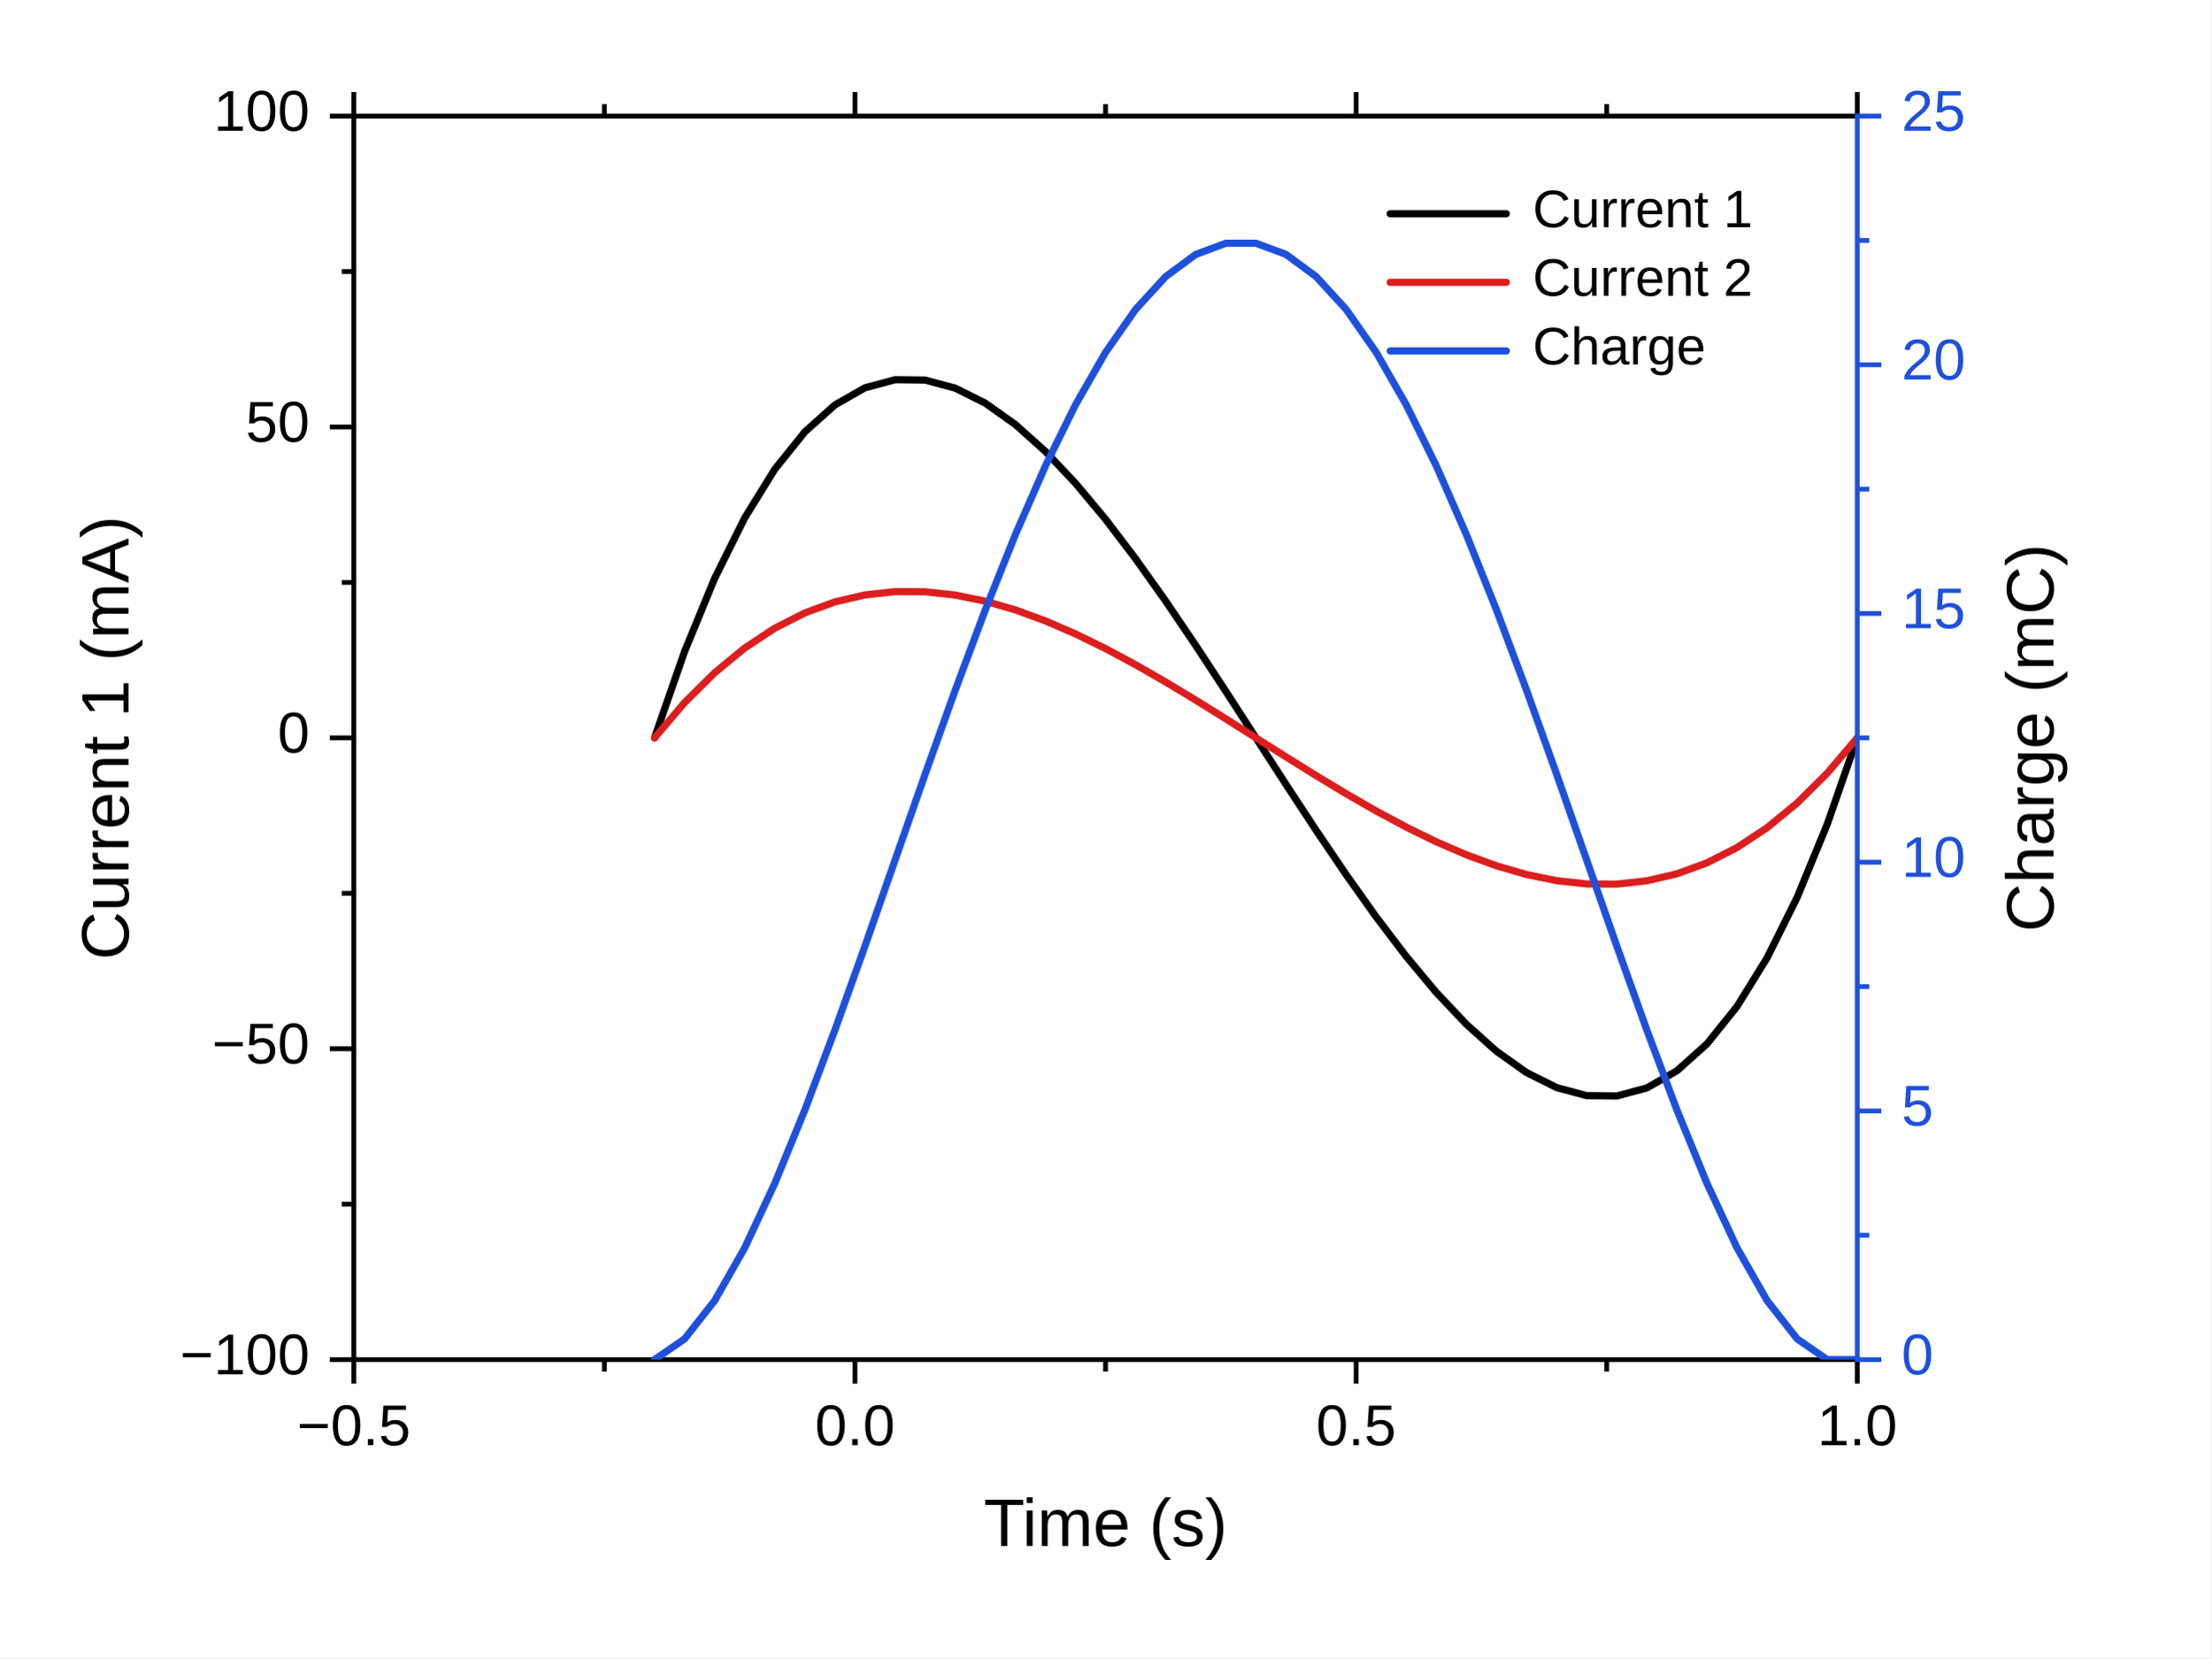
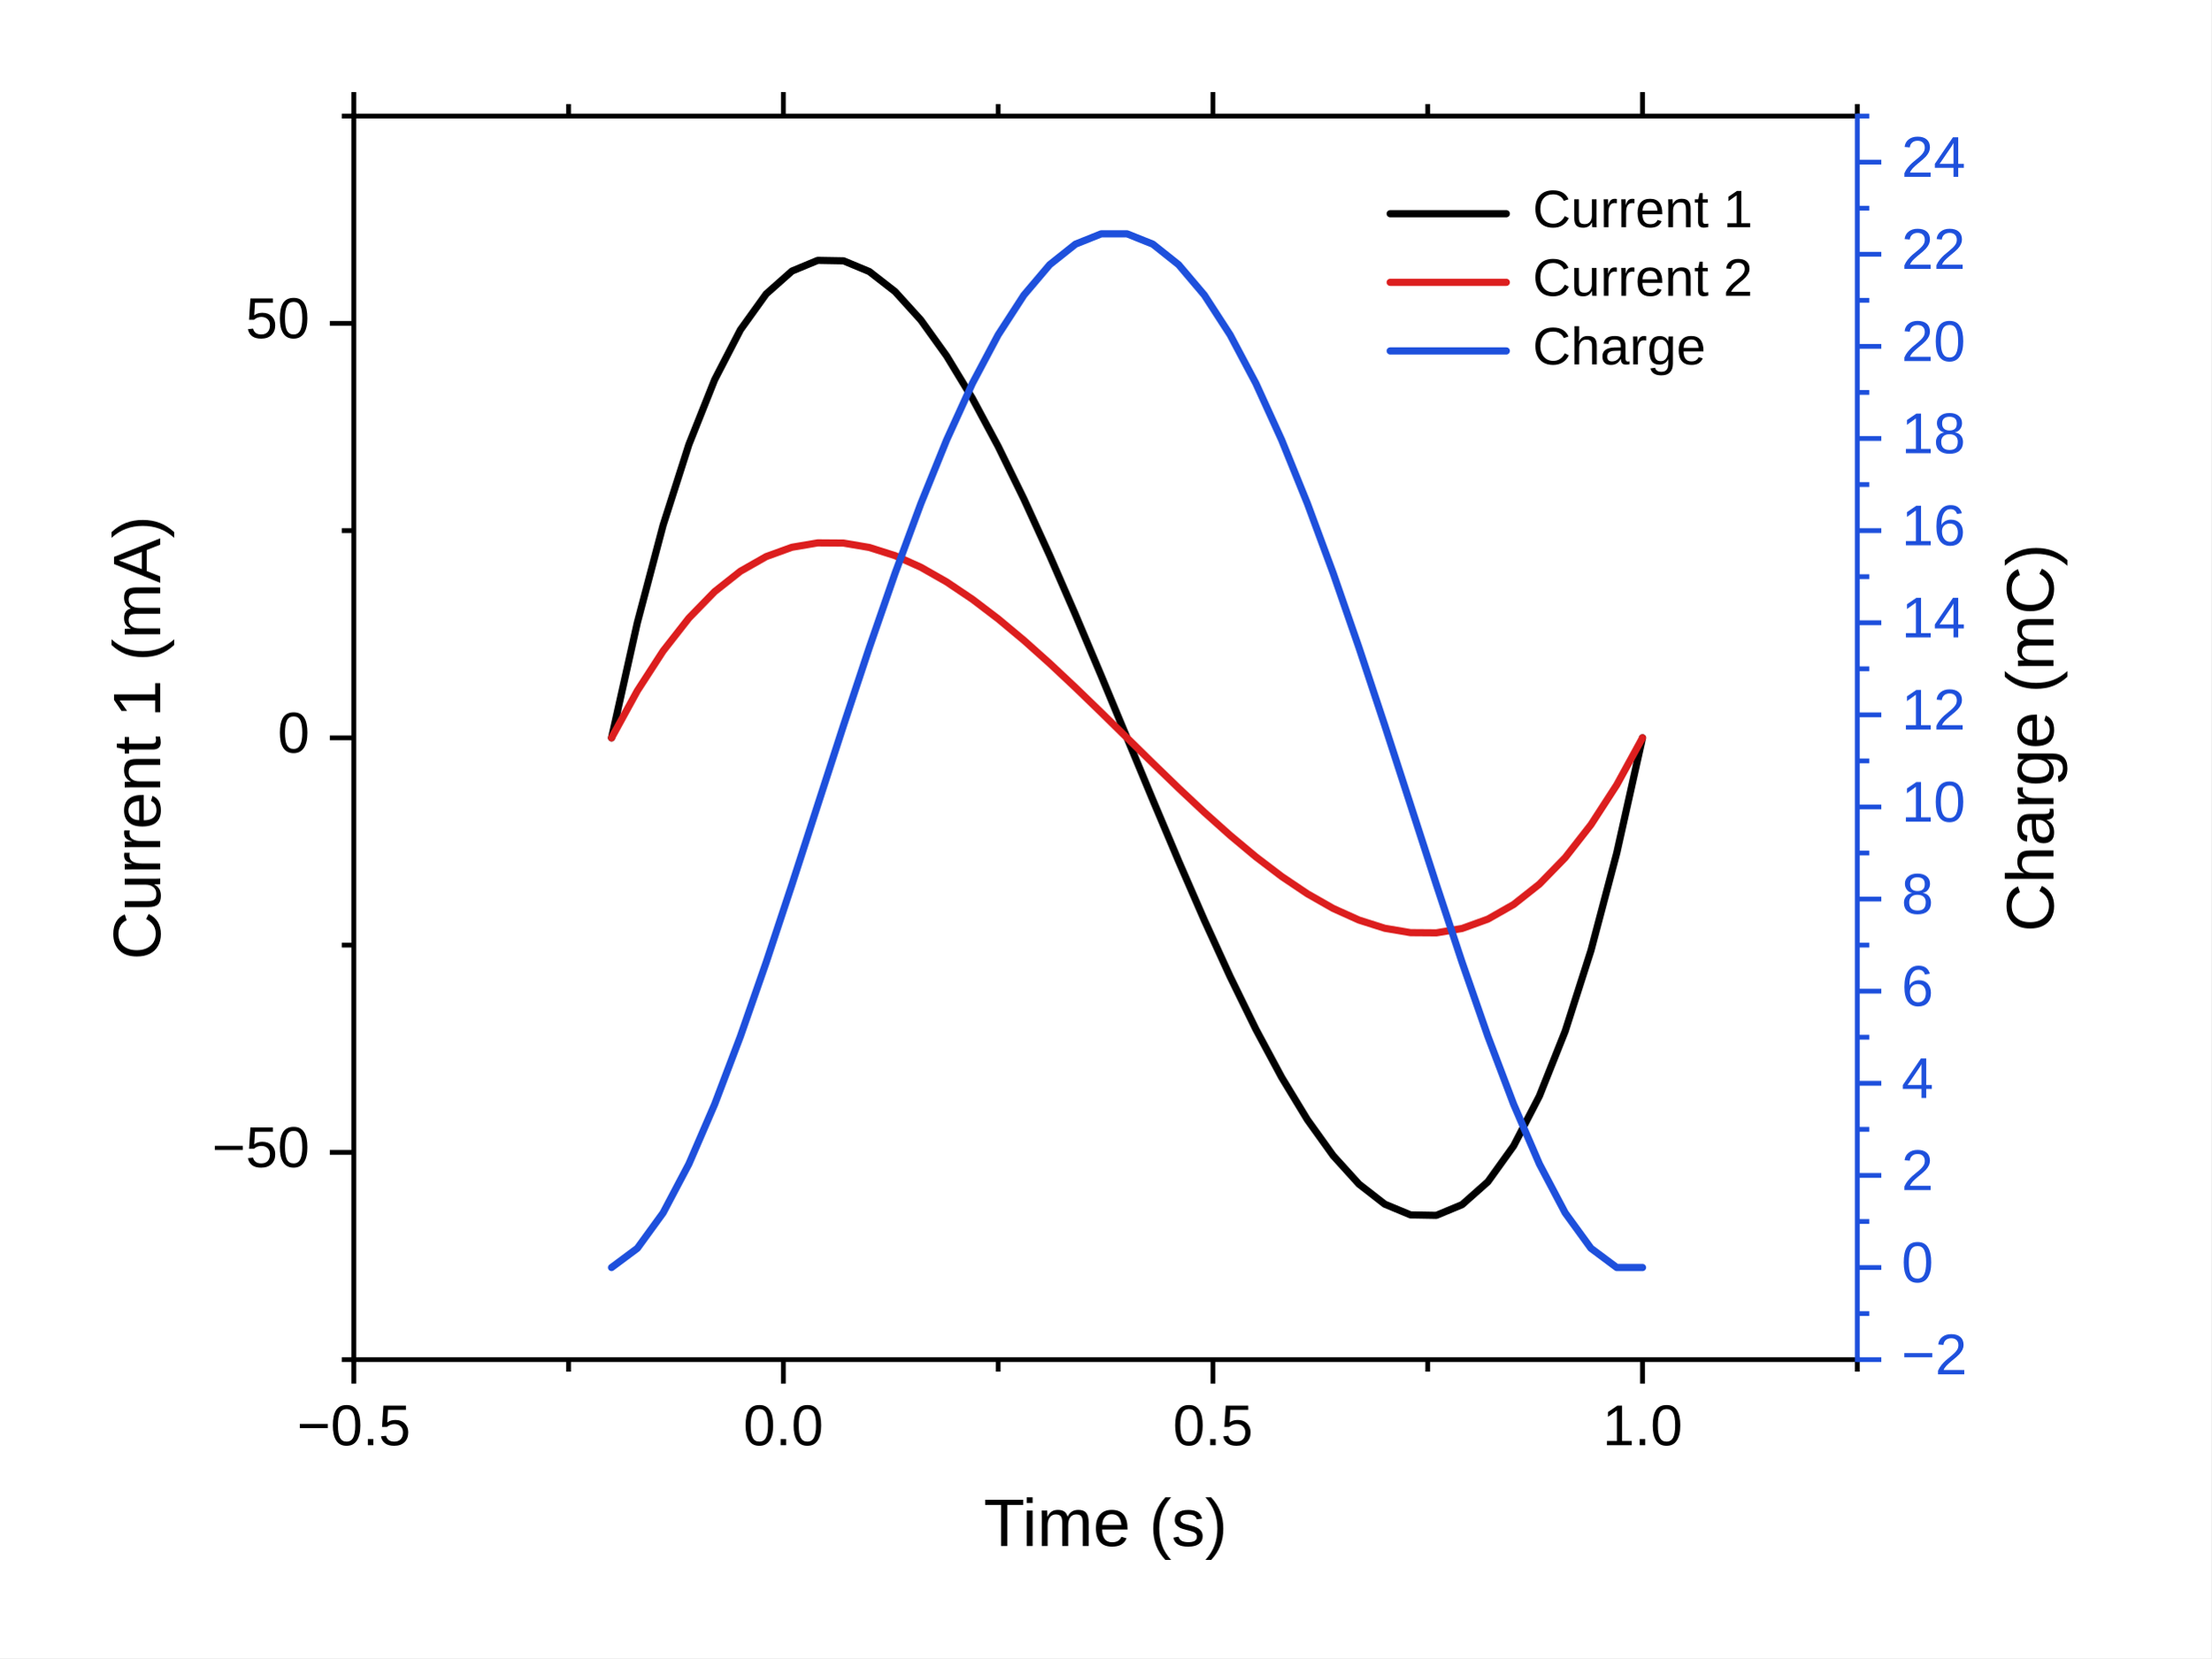
<svg xmlns="http://www.w3.org/2000/svg" width="460.8pt" height="345.6pt" viewBox="0 0 460.8 345.6">
  <rect x="0" y="0" width="460.8" height="345.6" fill="#FFFFFF" />
  <g id="layer0">
    <clipPath id="clip0">
      <rect x="73.728" y="24.192" width="313.344" height="259.2" />
    </clipPath>
    <g class="plots" clip-path="url(#clip0)">
-       <path d="M136.397 153.792L142.664 135.786L148.931 120.55L155.197 107.938L161.464 97.805L167.731 90.005L173.998 84.391L180.265 80.819L186.532 79.142L192.799 79.215L199.066 80.892L205.332 84.027L211.599 88.474L217.866 94.087L224.133 100.721L230.4 108.23L236.667 116.467L242.934 125.288L249.201 134.546L255.468 144.096L261.734 153.792L268.001 163.488L274.268 173.038L280.535 182.296L286.802 191.117L293.069 199.355L299.336 206.863L305.603 213.497L311.869 219.11L318.136 223.557L324.403 226.692L330.67 228.369L336.937 228.442L343.204 226.765L349.471 223.193L355.738 217.579L362.004 209.779L368.271 199.646L374.538 187.034L380.805 171.798L387.072 153.792" fill="none" stroke="#000000" stroke-width="1.5" stroke-linecap="round" stroke-linejoin="round" />
-       <path d="M136.397 153.792L142.664 146.439L148.931 140.218L155.197 135.068L161.464 130.931L167.731 127.745L173.998 125.453L180.265 123.995L186.532 123.31L192.799 123.34L199.066 124.024L205.332 125.305L211.599 127.12L217.866 129.412L224.133 132.121L230.4 135.187L236.667 138.551L242.934 142.153L249.201 145.933L255.468 149.833L261.734 153.792L268.001 157.751L274.268 161.651L280.535 165.431L286.802 169.033L293.069 172.397L299.336 175.463L305.603 178.172L311.869 180.464L318.136 182.279L324.403 183.56L330.67 184.244L336.937 184.274L343.204 183.589L349.471 182.131L355.738 179.839L362.004 176.653L368.271 172.516L374.538 167.366L380.805 161.145L387.072 153.792" fill="none" stroke="#DC1E1E" stroke-width="1.5" stroke-linecap="round" stroke-linejoin="round" />
+       <path d="M127.444 153.792L132.816 129.784L138.187 109.469L143.559 92.653L148.931 79.142L154.302 68.742L159.674 61.258L165.045 56.495L170.417 54.259L175.789 54.356L181.16 56.592L186.532 60.772L191.903 66.701L197.275 74.185L202.647 83.03L208.018 93.042L213.39 104.026L218.762 115.787L224.133 128.131L229.505 140.864L234.876 153.792L240.248 166.72L245.62 179.453L250.991 191.797L256.363 203.558L261.734 214.542L267.106 224.554L272.478 233.399L277.849 240.883L283.221 246.812L288.592 250.992L293.964 253.228L299.336 253.325L304.707 251.089L310.079 246.326L315.451 238.842L320.822 228.442L326.194 214.931L331.565 198.115L336.937 177.8L342.309 153.792" fill="none" stroke="#000000" stroke-width="1.5" stroke-linecap="round" stroke-linejoin="round" />
+       <path d="M127.444 153.792L132.816 143.989L138.187 135.693L143.559 128.827L148.931 123.31L154.302 119.063L159.674 116.007L165.045 114.062L170.417 113.149L175.789 113.189L181.16 114.102L186.532 115.809L191.903 118.23L197.275 121.286L202.647 124.898L208.018 128.986L213.39 133.471L218.762 138.273L224.133 143.314L229.505 148.513L234.876 153.792L240.248 159.071L245.62 164.27L250.991 169.311L256.363 174.113L261.734 178.598L267.106 182.686L272.478 186.298L277.849 189.354L283.221 191.775L288.592 193.482L293.964 194.395L299.336 194.435L304.707 193.522L310.079 191.577L315.451 188.521L320.822 184.274L326.194 178.757L331.565 171.891L336.937 163.595L342.309 153.792" fill="none" stroke="#DC1E1E" stroke-width="1.5" stroke-linecap="round" stroke-linejoin="round" />
    </g>
    <g class="overlay">
      <path d="M73.728 283.392L387.072 283.392" fill="none" stroke="#000000" stroke-width="1" stroke-linecap="square" />
      <path d="M73.728 24.192L73.728 283.392" fill="none" stroke="#000000" stroke-width="1" stroke-linecap="square" />
      <path d="M73.728 24.192L387.072 24.192" fill="none" stroke="#000000" stroke-width="1" stroke-linecap="square" />
-       <path d="M73.728 283.392L73.728 288.392M178.176 283.392L178.176 288.392M282.624 283.392L282.624 288.392M387.072 283.392L387.072 288.392M125.952 283.392L125.952 285.892M230.4 283.392L230.4 285.892M334.848 283.392L334.848 285.892" fill="none" stroke="#000000" stroke-width="1" />
-       <path d="M73.728 24.192L73.728 19.192M178.176 24.192L178.176 19.192M282.624 24.192L282.624 19.192M387.072 24.192L387.072 19.192M125.952 24.192L125.952 21.692M230.4 24.192L230.4 21.692M334.848 24.192L334.848 21.692" fill="none" stroke="#000000" stroke-width="1" />
-       <path d="M73.728 283.392L68.728 283.392M73.728 218.592L68.728 218.592M73.728 153.792L68.728 153.792M73.728 88.992L68.728 88.992M73.728 24.192L68.728 24.192M73.728 250.992L71.228 250.992M73.728 186.192L71.228 186.192M73.728 121.392L71.228 121.392M73.728 56.592L71.228 56.592" fill="none" stroke="#000000" stroke-width="1" />
+       <path d="M73.728 283.392L73.728 288.392M163.255 283.392L163.255 288.392M252.782 283.392L252.782 288.392M342.309 283.392L342.309 288.392M118.491 283.392L118.491 285.892M208.018 283.392L208.018 285.892M297.545 283.392L297.545 285.892M387.072 283.392L387.072 285.892" fill="none" stroke="#000000" stroke-width="1" />
+       <path d="M73.728 24.192L73.728 19.192M163.255 24.192L163.255 19.192M252.782 24.192L252.782 19.192M342.309 24.192L342.309 19.192M118.491 24.192L118.491 21.692M208.018 24.192L208.018 21.692M297.545 24.192L297.545 21.692M387.072 24.192L387.072 21.692" fill="none" stroke="#000000" stroke-width="1" />
+       <path d="M73.728 240.192L68.728 240.192M73.728 153.792L68.728 153.792M73.728 67.392L68.728 67.392M73.728 283.392L71.228 283.392M73.728 196.992L71.228 196.992M73.728 110.592L71.228 110.592M73.728 24.192L71.228 24.192" fill="none" stroke="#000000" stroke-width="1" />
      <text x="73.728" y="301.232" font-family="'Arial', 'Liberation Sans', 'Helvetica', 'DejaVu Sans', sans-serif" font-size="12" fill="#000000" text-anchor="middle">−0.5</text>
-       <text x="178.176" y="301.232" font-family="'Arial', 'Liberation Sans', 'Helvetica', 'DejaVu Sans', sans-serif" font-size="12" fill="#000000" text-anchor="middle">0.0</text>
-       <text x="282.624" y="301.232" font-family="'Arial', 'Liberation Sans', 'Helvetica', 'DejaVu Sans', sans-serif" font-size="12" fill="#000000" text-anchor="middle">0.5</text>
-       <text x="387.072" y="301.232" font-family="'Arial', 'Liberation Sans', 'Helvetica', 'DejaVu Sans', sans-serif" font-size="12" fill="#000000" text-anchor="middle">1.0</text>
-       <text x="64.528" y="286.452" font-family="'Arial', 'Liberation Sans', 'Helvetica', 'DejaVu Sans', sans-serif" font-size="12" fill="#000000" text-anchor="end">−100</text>
-       <text x="64.528" y="221.652" font-family="'Arial', 'Liberation Sans', 'Helvetica', 'DejaVu Sans', sans-serif" font-size="12" fill="#000000" text-anchor="end">−50</text>
+       <text x="163.255" y="301.232" font-family="'Arial', 'Liberation Sans', 'Helvetica', 'DejaVu Sans', sans-serif" font-size="12" fill="#000000" text-anchor="middle">0.0</text>
+       <text x="252.782" y="301.232" font-family="'Arial', 'Liberation Sans', 'Helvetica', 'DejaVu Sans', sans-serif" font-size="12" fill="#000000" text-anchor="middle">0.5</text>
+       <text x="342.309" y="301.232" font-family="'Arial', 'Liberation Sans', 'Helvetica', 'DejaVu Sans', sans-serif" font-size="12" fill="#000000" text-anchor="middle">1.0</text>
+       <text x="64.528" y="243.252" font-family="'Arial', 'Liberation Sans', 'Helvetica', 'DejaVu Sans', sans-serif" font-size="12" fill="#000000" text-anchor="end">−50</text>
      <text x="64.528" y="156.852" font-family="'Arial', 'Liberation Sans', 'Helvetica', 'DejaVu Sans', sans-serif" font-size="12" fill="#000000" text-anchor="end">0</text>
-       <text x="64.528" y="92.052" font-family="'Arial', 'Liberation Sans', 'Helvetica', 'DejaVu Sans', sans-serif" font-size="12" fill="#000000" text-anchor="end">50</text>
-       <text x="64.528" y="27.252" font-family="'Arial', 'Liberation Sans', 'Helvetica', 'DejaVu Sans', sans-serif" font-size="12" fill="#000000" text-anchor="end">100</text>
+       <text x="64.528" y="70.452" font-family="'Arial', 'Liberation Sans', 'Helvetica', 'DejaVu Sans', sans-serif" font-size="12" fill="#000000" text-anchor="end">50</text>
      <text x="230.4" y="322.232" font-family="'Arial', 'Liberation Sans', 'Helvetica', 'DejaVu Sans', sans-serif" font-size="14" fill="#000000" text-anchor="middle">Time (s)</text>
-       <text x="26.788" y="153.792" font-family="'Arial', 'Liberation Sans', 'Helvetica', 'DejaVu Sans', sans-serif" font-size="14" fill="#000000" text-anchor="middle" transform="rotate(-90 26.788 153.792)">Current 1 (mA)</text>
+       <text x="33.388" y="153.792" font-family="'Arial', 'Liberation Sans', 'Helvetica', 'DejaVu Sans', sans-serif" font-size="14" fill="#000000" text-anchor="middle" transform="rotate(-90 33.388 153.792)">Current 1 (mA)</text>
    </g>
  </g>
  <g id="layer1">
    <clipPath id="clip1">
      <rect x="73.728" y="24.192" width="313.344" height="259.2" />
    </clipPath>
    <g class="plots" clip-path="url(#clip1)">
-       <path d="M136.397 283.392L142.664 279.07L148.931 271.092L155.197 260.087L161.464 246.65L167.731 231.341L173.998 214.685L180.265 197.172L186.532 179.256L192.799 161.357L199.066 143.861L205.332 127.118L211.599 111.441L217.866 97.112L224.133 84.375L230.4 73.44L236.667 64.482L242.934 57.641L249.201 53.022L255.468 50.695L261.734 50.695L268.001 53.022L274.268 57.641L280.535 64.482L286.802 73.44L293.069 84.375L299.336 97.112L305.603 111.441L311.869 127.118L318.136 143.861L324.403 161.357L330.67 179.256L336.937 197.172L343.204 214.685L349.471 231.341L355.738 246.65L362.004 260.087L368.271 271.092L374.538 279.07L380.805 283.392L387.072 283.392" fill="none" stroke="#1E50DC" stroke-width="1.5" stroke-linecap="round" stroke-linejoin="round" />
+       <path d="M127.444 264.192L132.816 260.191L138.187 252.803L143.559 242.614L148.931 230.172L154.302 215.997L159.674 200.575L165.045 184.358L170.417 167.77L175.789 151.197L181.16 134.997L186.532 119.494L191.903 104.978L197.275 91.711L202.647 79.917L208.018 69.792L213.39 61.498L218.762 55.163L224.133 50.887L229.505 48.732L234.876 48.732L240.248 50.887L245.62 55.163L250.991 61.498L256.363 69.792L261.734 79.917L267.106 91.711L272.478 104.978L277.849 119.494L283.221 134.997L288.592 151.197L293.964 167.77L299.336 184.358L304.707 200.575L310.079 215.997L315.451 230.172L320.822 242.614L326.194 252.803L331.565 260.191L336.937 264.192L342.309 264.192" fill="none" stroke="#1E50DC" stroke-width="1.5" stroke-linecap="round" stroke-linejoin="round" />
    </g>
    <g class="overlay">
      <path d="M387.072 24.192L387.072 283.392" fill="none" stroke="#1E50DC" stroke-width="1" stroke-linecap="square" />
-       <path d="M387.072 283.392L392.072 283.392M387.072 231.552L392.072 231.552M387.072 179.712L392.072 179.712M387.072 127.872L392.072 127.872M387.072 76.032L392.072 76.032M387.072 24.192L392.072 24.192M387.072 257.472L389.572 257.472M387.072 205.632L389.572 205.632M387.072 153.792L389.572 153.792M387.072 101.952L389.572 101.952M387.072 50.112L389.572 50.112" fill="none" stroke="#1E50DC" stroke-width="1" />
-       <text x="396.272" y="286.452" font-family="'Arial', 'Liberation Sans', 'Helvetica', 'DejaVu Sans', sans-serif" font-size="12" fill="#1E50DC">0</text>
-       <text x="396.272" y="234.612" font-family="'Arial', 'Liberation Sans', 'Helvetica', 'DejaVu Sans', sans-serif" font-size="12" fill="#1E50DC">5</text>
-       <text x="396.272" y="182.772" font-family="'Arial', 'Liberation Sans', 'Helvetica', 'DejaVu Sans', sans-serif" font-size="12" fill="#1E50DC">10</text>
-       <text x="396.272" y="130.932" font-family="'Arial', 'Liberation Sans', 'Helvetica', 'DejaVu Sans', sans-serif" font-size="12" fill="#1E50DC">15</text>
-       <text x="396.272" y="79.092" font-family="'Arial', 'Liberation Sans', 'Helvetica', 'DejaVu Sans', sans-serif" font-size="12" fill="#1E50DC">20</text>
-       <text x="396.272" y="27.252" font-family="'Arial', 'Liberation Sans', 'Helvetica', 'DejaVu Sans', sans-serif" font-size="12" fill="#1E50DC">25</text>
+       <path d="M387.072 283.392L392.072 283.392M387.072 264.192L392.072 264.192M387.072 244.992L392.072 244.992M387.072 225.792L392.072 225.792M387.072 206.592L392.072 206.592M387.072 187.392L392.072 187.392M387.072 168.192L392.072 168.192M387.072 148.992L392.072 148.992M387.072 129.792L392.072 129.792M387.072 110.592L392.072 110.592M387.072 91.392L392.072 91.392M387.072 72.192L392.072 72.192M387.072 52.992L392.072 52.992M387.072 33.792L392.072 33.792M387.072 273.792L389.572 273.792M387.072 254.592L389.572 254.592M387.072 235.392L389.572 235.392M387.072 216.192L389.572 216.192M387.072 196.992L389.572 196.992M387.072 177.792L389.572 177.792M387.072 158.592L389.572 158.592M387.072 139.392L389.572 139.392M387.072 120.192L389.572 120.192M387.072 100.992L389.572 100.992M387.072 81.792L389.572 81.792M387.072 62.592L389.572 62.592M387.072 43.392L389.572 43.392M387.072 24.192L389.572 24.192" fill="none" stroke="#1E50DC" stroke-width="1" />
+       <text x="396.272" y="286.452" font-family="'Arial', 'Liberation Sans', 'Helvetica', 'DejaVu Sans', sans-serif" font-size="12" fill="#1E50DC">−2</text>
+       <text x="396.272" y="267.252" font-family="'Arial', 'Liberation Sans', 'Helvetica', 'DejaVu Sans', sans-serif" font-size="12" fill="#1E50DC">0</text>
+       <text x="396.272" y="248.052" font-family="'Arial', 'Liberation Sans', 'Helvetica', 'DejaVu Sans', sans-serif" font-size="12" fill="#1E50DC">2</text>
+       <text x="396.272" y="228.852" font-family="'Arial', 'Liberation Sans', 'Helvetica', 'DejaVu Sans', sans-serif" font-size="12" fill="#1E50DC">4</text>
+       <text x="396.272" y="209.652" font-family="'Arial', 'Liberation Sans', 'Helvetica', 'DejaVu Sans', sans-serif" font-size="12" fill="#1E50DC">6</text>
+       <text x="396.272" y="190.452" font-family="'Arial', 'Liberation Sans', 'Helvetica', 'DejaVu Sans', sans-serif" font-size="12" fill="#1E50DC">8</text>
+       <text x="396.272" y="171.252" font-family="'Arial', 'Liberation Sans', 'Helvetica', 'DejaVu Sans', sans-serif" font-size="12" fill="#1E50DC">10</text>
+       <text x="396.272" y="152.052" font-family="'Arial', 'Liberation Sans', 'Helvetica', 'DejaVu Sans', sans-serif" font-size="12" fill="#1E50DC">12</text>
+       <text x="396.272" y="132.852" font-family="'Arial', 'Liberation Sans', 'Helvetica', 'DejaVu Sans', sans-serif" font-size="12" fill="#1E50DC">14</text>
+       <text x="396.272" y="113.652" font-family="'Arial', 'Liberation Sans', 'Helvetica', 'DejaVu Sans', sans-serif" font-size="12" fill="#1E50DC">16</text>
+       <text x="396.272" y="94.452" font-family="'Arial', 'Liberation Sans', 'Helvetica', 'DejaVu Sans', sans-serif" font-size="12" fill="#1E50DC">18</text>
+       <text x="396.272" y="75.252" font-family="'Arial', 'Liberation Sans', 'Helvetica', 'DejaVu Sans', sans-serif" font-size="12" fill="#1E50DC">20</text>
+       <text x="396.272" y="56.052" font-family="'Arial', 'Liberation Sans', 'Helvetica', 'DejaVu Sans', sans-serif" font-size="12" fill="#1E50DC">22</text>
+       <text x="396.272" y="36.852" font-family="'Arial', 'Liberation Sans', 'Helvetica', 'DejaVu Sans', sans-serif" font-size="12" fill="#1E50DC">24</text>
      <text x="427.952" y="153.792" font-family="'Arial', 'Liberation Sans', 'Helvetica', 'DejaVu Sans', sans-serif" font-size="14" fill="#000000" text-anchor="middle" transform="rotate(-90 427.952 153.792)">Charge (mC)</text>
      <path d="M289.722 44.542L313.922 44.542" fill="none" stroke="#000000" stroke-width="1.5" stroke-linecap="round" stroke-linejoin="round" />
      <text x="319.422" y="47.347" font-family="'Arial', 'Liberation Sans', 'Helvetica', 'DejaVu Sans', sans-serif" font-size="11" fill="#000000">Current 1</text>
      <path d="M289.722 58.842L313.922 58.842" fill="none" stroke="#DC1E1E" stroke-width="1.5" stroke-linecap="round" stroke-linejoin="round" />
      <text x="319.422" y="61.647" font-family="'Arial', 'Liberation Sans', 'Helvetica', 'DejaVu Sans', sans-serif" font-size="11" fill="#000000">Current 2</text>
      <path d="M289.722 73.142L313.922 73.142" fill="none" stroke="#1E50DC" stroke-width="1.5" stroke-linecap="round" stroke-linejoin="round" />
      <text x="319.422" y="75.947" font-family="'Arial', 'Liberation Sans', 'Helvetica', 'DejaVu Sans', sans-serif" font-size="11" fill="#000000">Charge</text>
    </g>
  </g>
</svg>
